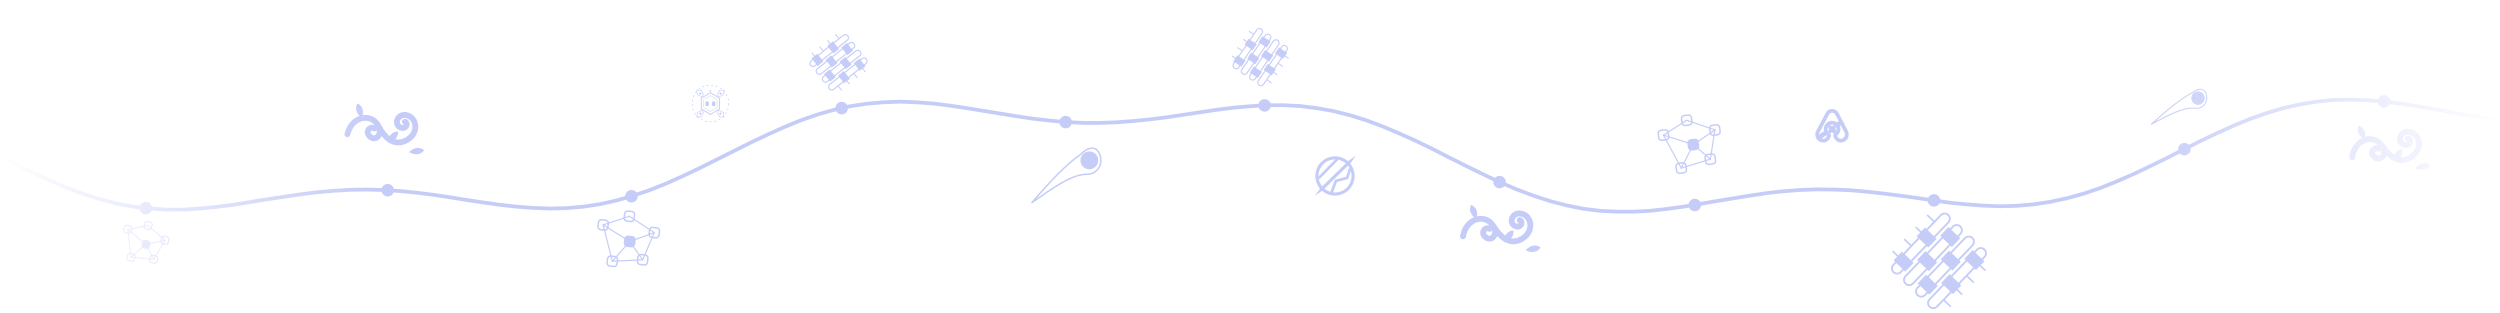
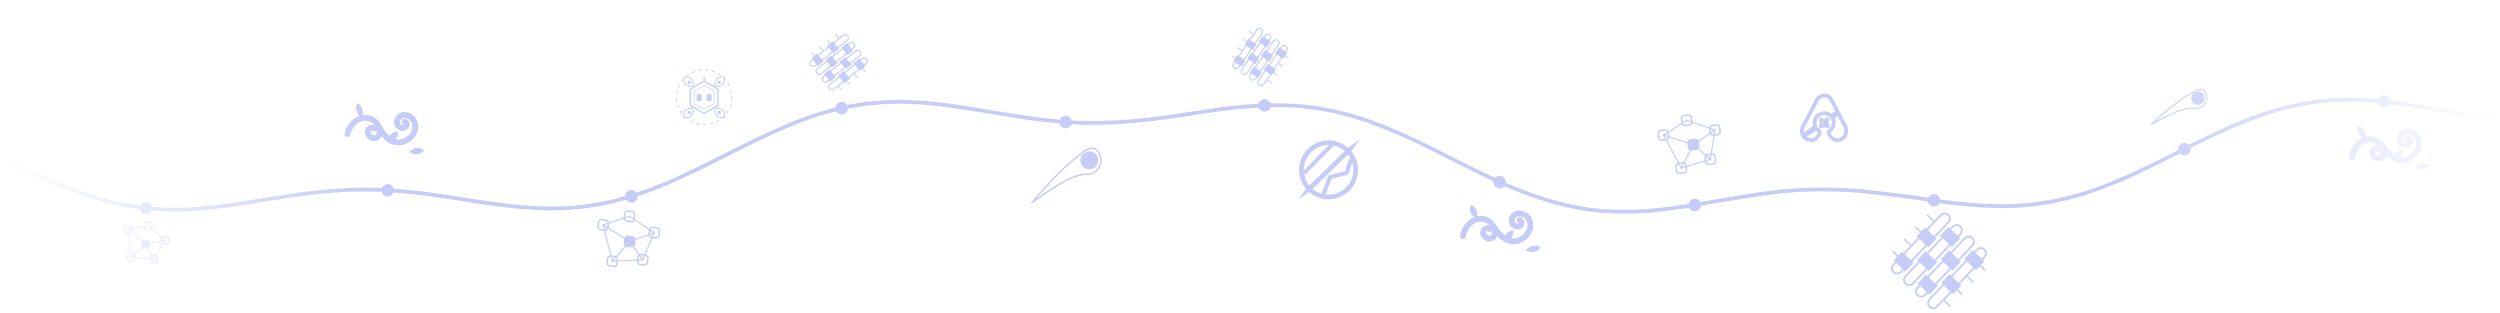
<svg xmlns="http://www.w3.org/2000/svg" viewBox="0 0 1200 150" aria-hidden="true">
  <defs>
    <linearGradient id="ltg" gradientUnits="userSpaceOnUse" x1="0" y1="0" x2="1200" y2="0">
      <stop offset="0" stop-color="#fff" stop-opacity="0" />
      <stop offset="0.15" stop-color="#fff" stop-opacity="1" />
      <stop offset="0.85" stop-color="#fff" stop-opacity="1" />
      <stop offset="1" stop-color="#fff" stop-opacity="0" />
    </linearGradient>
    <mask id="lt" maskUnits="userSpaceOnUse" x="0" y="0" width="1200" height="150">
      <rect width="1200" height="150" fill="url(#ltg)" />
    </mask>
  </defs>
  <g mask="url(#lt)">
    <path d="M0,75 L8,79 L16,83 L24,86.7 L32,90.1 L40,93.1 L48,95.6 L56,97.7 L64,99.2 L72,100.1 L80,100.6 L88,100.6 L96,100.1 L104,99.3 L112,98.3 L120,97 L128,95.7 L136,94.5 L144,93.3 L152,92.3 L160,91.6 L168,91.1 L176,91 L184,91.2 L192,91.7 L200,92.5 L208,93.5 L216,94.7 L224,96 L232,97.2 L240,98.3 L248,99.2 L256,99.8 L264,100.1 L272,99.9 L280,99.2 L288,98 L296,96.2 L304,93.9 L312,91.2 L320,88 L328,84.4 L336,80.6 L344,76.6 L352,72.6 L360,68.6 L368,64.8 L376,61.2 L384,57.9 L392,55.1 L400,52.8 L408,51 L416,49.8 L424,49.1 L432,48.8 L440,49.1 L448,49.7 L456,50.7 L464,51.9 L472,53.2 L480,54.5 L488,55.8 L496,57 L504,57.9 L512,58.6 L520,59 L528,59 L536,58.7 L544,58.1 L552,57.3 L560,56.3 L568,55.1 L576,53.9 L584,52.7 L592,51.7 L600,51 L608,50.5 L616,50.5 L624,50.9 L632,51.9 L640,53.3 L648,55.3 L656,57.8 L664,60.8 L672,64.2 L680,67.8 L688,71.7 L696,75.8 L704,79.8 L712,83.7 L720,87.5 L728,90.9 L736,93.9 L744,96.5 L752,98.6 L760,100.2 L768,101.2 L776,101.6 L784,101.6 L792,101.2 L800,100.3 L808,99.2 L816,97.9 L824,96.5 L832,95.2 L840,93.9 L848,92.7 L856,91.8 L864,91.2 L872,90.9 L880,91 L888,91.3 L896,92 L904,92.9 L912,93.9 L920,95 L928,96.2 L936,97.3 L944,98.1 L952,98.7 L960,99 L968,98.8 L976,98.1 L984,96.9 L992,95.2 L1000,93 L1008,90.3 L1016,87.1 L1024,83.6 L1032,79.8 L1040,75.9 L1048,71.8 L1056,67.8 L1064,64 L1072,60.4 L1080,57.1 L1088,54.3 L1096,51.9 L1104,50.1 L1112,48.8 L1120,48 L1128,47.8 L1136,48.1 L1144,48.7 L1152,49.7 L1160,50.9 L1168,52.3 L1176,53.8 L1184,55.2 L1192,56.5 L1200,57.6" fill="none" stroke="#C5CCF7" stroke-width="1.8" stroke-linecap="round" stroke-linejoin="round" />
    <circle cx="70" cy="99.9" r="3" fill="#C5CCF7" />
    <g transform="translate(54 103.9) scale(0.3) rotate(14.4 50 50)">
      <path d="M18,28 L48,14" fill="none" stroke="#C5CCF7" stroke-width="1.4" stroke-linecap="round" stroke-linejoin="round" />
      <path d="M48,14 L80,30" fill="none" stroke="#C5CCF7" stroke-width="1.4" stroke-linecap="round" stroke-linejoin="round" />
      <path d="M80,30 L70,64" fill="none" stroke="#C5CCF7" stroke-width="1.4" stroke-linecap="round" stroke-linejoin="round" />
      <path d="M70,64 L34,70" fill="none" stroke="#C5CCF7" stroke-width="1.4" stroke-linecap="round" stroke-linejoin="round" />
      <path d="M34,70 L18,28" fill="none" stroke="#C5CCF7" stroke-width="1.4" stroke-linecap="round" stroke-linejoin="round" />
      <path d="M52,44 L18,28" fill="none" stroke="#C5CCF7" stroke-width="1.4" stroke-linecap="round" stroke-linejoin="round" />
      <path d="M52,44 L80,30" fill="none" stroke="#C5CCF7" stroke-width="1.4" stroke-linecap="round" stroke-linejoin="round" />
      <path d="M52,44 L70,64" fill="none" stroke="#C5CCF7" stroke-width="1.4" stroke-linecap="round" stroke-linejoin="round" />
      <path d="M52,44 L34,70" fill="none" stroke="#C5CCF7" stroke-width="1.4" stroke-linecap="round" stroke-linejoin="round" />
      <rect x="12" y="22" width="12" height="12" rx="3.5" fill="none" stroke="#C5CCF7" stroke-width="1.8" />
      <rect x="42" y="8" width="12" height="12" rx="3.5" fill="none" stroke="#C5CCF7" stroke-width="1.8" />
      <rect x="74" y="24" width="12" height="12" rx="3.5" fill="none" stroke="#C5CCF7" stroke-width="1.8" />
      <rect x="64" y="58" width="12" height="12" rx="3.5" fill="none" stroke="#C5CCF7" stroke-width="1.8" />
      <rect x="28" y="64" width="12" height="12" rx="3.5" fill="none" stroke="#C5CCF7" stroke-width="1.8" />
      <rect x="46" y="38" width="12" height="12" rx="3.5" fill="#C5CCF7" stroke="#C5CCF7" stroke-width="1.8" />
    </g>
    <circle cx="186.1" cy="91.3" r="3" fill="#C5CCF7" />
    <g transform="translate(164.2 43.5) scale(0.4) rotate(12.9 50 50)">
      <path d="M8,62 C8,40 30,30 42,44 C50,54 42,64 34,58 C28,54 32,46 38,48 M42,44 C54,58 68,64 80,52 C92,40 84,22 70,24 C60,26 60,40 70,40 C76,40 76,32 72,32" fill="none" stroke="#C5CCF7" stroke-width="7" stroke-linecap="round" stroke-linejoin="round" />
      <path d="M8,62 C8,40 30,30 42,44 C50,54 42,64 34,58 C28,54 32,46 38,48 M42,44 C54,58 68,64 80,52 C92,40 84,22 70,24 C60,26 60,40 70,40 C76,40 76,32 72,32" fill="none" stroke="none" stroke-width="3.6" stroke-linecap="round" stroke-linejoin="round" />
      <g transform="rotate(-30 20 38)">
        <path d="M20,38 c-4,-6 -4,-12 0,-16 c4,4 4,10 0,16 z" fill="#C5CCF7" stroke="#C5CCF7" stroke-width="1.5" stroke-linejoin="round" />
      </g>
      <g transform="rotate(30 58 60)">
        <path d="M58,60 c-4,-6 -4,-12 0,-16 c4,4 4,10 0,16 z" fill="#C5CCF7" stroke="#C5CCF7" stroke-width="1.5" stroke-linejoin="round" />
      </g>
      <g transform="rotate(70 86 66)">
        <path d="M86,66 c-4,-6 -4,-12 0,-16 c4,4 4,10 0,16 z" fill="#C5CCF7" stroke="#C5CCF7" stroke-width="1.5" stroke-linejoin="round" />
      </g>
      <circle cx="38" cy="48" r="2.4" fill="none" stroke="#C5CCF7" stroke-width="1.3" />
      <circle cx="72" cy="32" r="2.4" fill="none" stroke="#C5CCF7" stroke-width="1.3" />
    </g>
    <circle cx="303.1" cy="94.2" r="3" fill="#C5CCF7" />
    <g transform="translate(281.2 98.2) scale(0.4) rotate(6.7 50 50)">
      <path d="M18,28 L48,14" fill="none" stroke="#C5CCF7" stroke-width="1.4" stroke-linecap="round" stroke-linejoin="round" />
      <path d="M48,14 L80,30" fill="none" stroke="#C5CCF7" stroke-width="1.4" stroke-linecap="round" stroke-linejoin="round" />
      <path d="M80,30 L70,64" fill="none" stroke="#C5CCF7" stroke-width="1.4" stroke-linecap="round" stroke-linejoin="round" />
      <path d="M70,64 L34,70" fill="none" stroke="#C5CCF7" stroke-width="1.4" stroke-linecap="round" stroke-linejoin="round" />
      <path d="M34,70 L18,28" fill="none" stroke="#C5CCF7" stroke-width="1.4" stroke-linecap="round" stroke-linejoin="round" />
      <path d="M52,44 L18,28" fill="none" stroke="#C5CCF7" stroke-width="1.4" stroke-linecap="round" stroke-linejoin="round" />
      <path d="M52,44 L80,30" fill="none" stroke="#C5CCF7" stroke-width="1.4" stroke-linecap="round" stroke-linejoin="round" />
      <path d="M52,44 L70,64" fill="none" stroke="#C5CCF7" stroke-width="1.4" stroke-linecap="round" stroke-linejoin="round" />
      <path d="M52,44 L34,70" fill="none" stroke="#C5CCF7" stroke-width="1.4" stroke-linecap="round" stroke-linejoin="round" />
      <rect x="12" y="22" width="12" height="12" rx="3.5" fill="none" stroke="#C5CCF7" stroke-width="1.8" />
      <rect x="42" y="8" width="12" height="12" rx="3.5" fill="none" stroke="#C5CCF7" stroke-width="1.8" />
      <rect x="74" y="24" width="12" height="12" rx="3.5" fill="none" stroke="#C5CCF7" stroke-width="1.8" />
      <rect x="64" y="58" width="12" height="12" rx="3.5" fill="none" stroke="#C5CCF7" stroke-width="1.8" />
      <rect x="28" y="64" width="12" height="12" rx="3.5" fill="none" stroke="#C5CCF7" stroke-width="1.8" />
      <rect x="46" y="38" width="12" height="12" rx="3.5" fill="#C5CCF7" stroke="#C5CCF7" stroke-width="1.8" />
    </g>
    <circle cx="404" cy="51.9" r="3" fill="#C5CCF7" />
    <g transform="translate(387.5 14.9) scale(0.3) rotate(6.5 50 50)">
      <g transform="rotate(45 50 50)">
        <rect x="21" y="12" width="10" height="76" rx="5" fill="none" stroke="#C5CCF7" stroke-width="1.8" />
        <rect x="37" y="12" width="10" height="76" rx="5" fill="none" stroke="#C5CCF7" stroke-width="1.8" />
        <rect x="53" y="12" width="10" height="76" rx="5" fill="none" stroke="#C5CCF7" stroke-width="1.8" />
        <rect x="69" y="12" width="10" height="76" rx="5" fill="none" stroke="#C5CCF7" stroke-width="1.8" />
        <rect x="35" y="21" width="14" height="10" fill="#C5CCF7" stroke="#C5CCF7" stroke-width="1.6" />
        <rect x="67" y="21" width="14" height="10" fill="#C5CCF7" stroke="#C5CCF7" stroke-width="1.6" />
        <path d="M12,26 H20 M80,26 H88" fill="none" stroke="#C5CCF7" stroke-width="1.6" stroke-linecap="round" stroke-linejoin="round" />
        <rect x="19" y="37" width="14" height="10" fill="#C5CCF7" stroke="#C5CCF7" stroke-width="1.6" />
        <rect x="51" y="37" width="14" height="10" fill="#C5CCF7" stroke="#C5CCF7" stroke-width="1.6" />
        <path d="M12,42 H20 M80,42 H88" fill="none" stroke="#C5CCF7" stroke-width="1.6" stroke-linecap="round" stroke-linejoin="round" />
        <rect x="35" y="53" width="14" height="10" fill="#C5CCF7" stroke="#C5CCF7" stroke-width="1.6" />
        <rect x="67" y="53" width="14" height="10" fill="#C5CCF7" stroke="#C5CCF7" stroke-width="1.6" />
        <path d="M12,58 H20 M80,58 H88" fill="none" stroke="#C5CCF7" stroke-width="1.6" stroke-linecap="round" stroke-linejoin="round" />
        <rect x="19" y="69" width="14" height="10" fill="#C5CCF7" stroke="#C5CCF7" stroke-width="1.6" />
        <rect x="51" y="69" width="14" height="10" fill="#C5CCF7" stroke="#C5CCF7" stroke-width="1.6" />
        <path d="M12,74 H20 M80,74 H88" fill="none" stroke="#C5CCF7" stroke-width="1.6" stroke-linecap="round" stroke-linejoin="round" />
      </g>
    </g>
    <circle cx="511.5" cy="58.6" r="3" fill="#C5CCF7" />
    <g transform="translate(493.3 62.6) scale(0.4) rotate(7.2 50 50)">
      <path d="M80,20 C91,31 86,48 71,50 C53,52 31,73 10,92 C27,66 46,40 61,27 C66,20 74,15 80,20 Z" fill="none" stroke="#C5CCF7" stroke-width="1.8" stroke-linejoin="round" />
      <path d="M58,42 C46,54 34,66 22,78 M66,46 C56,56 48,62 40,70" fill="none" stroke="none" stroke-width="1.4" stroke-linecap="round" stroke-linejoin="round" />
      <circle cx="72" cy="33" r="10" fill="#C5CCF7" stroke="#C5CCF7" stroke-width="1.4" />
      <circle cx="72" cy="33" r="3.4" fill="#C5CCF7" stroke="#C5CCF7" stroke-width="1.4" />
    </g>
    <circle cx="607" cy="50.6" r="3" fill="#C5CCF7" />
    <g transform="translate(589.9 12.4) scale(0.3) rotate(-10.6 50 50)">
      <g transform="rotate(45 50 50)">
        <rect x="21" y="12" width="10" height="76" rx="5" fill="none" stroke="#C5CCF7" stroke-width="1.8" />
        <rect x="37" y="12" width="10" height="76" rx="5" fill="none" stroke="#C5CCF7" stroke-width="1.8" />
        <rect x="53" y="12" width="10" height="76" rx="5" fill="none" stroke="#C5CCF7" stroke-width="1.8" />
        <rect x="69" y="12" width="10" height="76" rx="5" fill="none" stroke="#C5CCF7" stroke-width="1.8" />
        <rect x="35" y="21" width="14" height="10" fill="#C5CCF7" stroke="#C5CCF7" stroke-width="1.6" />
        <rect x="67" y="21" width="14" height="10" fill="#C5CCF7" stroke="#C5CCF7" stroke-width="1.6" />
        <path d="M12,26 H20 M80,26 H88" fill="none" stroke="#C5CCF7" stroke-width="1.6" stroke-linecap="round" stroke-linejoin="round" />
        <rect x="19" y="37" width="14" height="10" fill="#C5CCF7" stroke="#C5CCF7" stroke-width="1.6" />
        <rect x="51" y="37" width="14" height="10" fill="#C5CCF7" stroke="#C5CCF7" stroke-width="1.6" />
        <path d="M12,42 H20 M80,42 H88" fill="none" stroke="#C5CCF7" stroke-width="1.6" stroke-linecap="round" stroke-linejoin="round" />
        <rect x="35" y="53" width="14" height="10" fill="#C5CCF7" stroke="#C5CCF7" stroke-width="1.6" />
        <rect x="67" y="53" width="14" height="10" fill="#C5CCF7" stroke="#C5CCF7" stroke-width="1.6" />
        <path d="M12,58 H20 M80,58 H88" fill="none" stroke="#C5CCF7" stroke-width="1.6" stroke-linecap="round" stroke-linejoin="round" />
        <rect x="19" y="69" width="14" height="10" fill="#C5CCF7" stroke="#C5CCF7" stroke-width="1.6" />
        <rect x="51" y="69" width="14" height="10" fill="#C5CCF7" stroke="#C5CCF7" stroke-width="1.6" />
        <path d="M12,74 H20 M80,74 H88" fill="none" stroke="#C5CCF7" stroke-width="1.6" stroke-linecap="round" stroke-linejoin="round" />
      </g>
    </g>
    <circle cx="719.8" cy="87.4" r="3" fill="#C5CCF7" />
    <g transform="translate(699.6 91.4) scale(0.4) rotate(9.3 50 50)">
      <path d="M8,62 C8,40 30,30 42,44 C50,54 42,64 34,58 C28,54 32,46 38,48 M42,44 C54,58 68,64 80,52 C92,40 84,22 70,24 C60,26 60,40 70,40 C76,40 76,32 72,32" fill="none" stroke="#C5CCF7" stroke-width="7" stroke-linecap="round" stroke-linejoin="round" />
      <path d="M8,62 C8,40 30,30 42,44 C50,54 42,64 34,58 C28,54 32,46 38,48 M42,44 C54,58 68,64 80,52 C92,40 84,22 70,24 C60,26 60,40 70,40 C76,40 76,32 72,32" fill="none" stroke="none" stroke-width="3.6" stroke-linecap="round" stroke-linejoin="round" />
      <g transform="rotate(-30 20 38)">
        <path d="M20,38 c-4,-6 -4,-12 0,-16 c4,4 4,10 0,16 z" fill="#C5CCF7" stroke="#C5CCF7" stroke-width="1.5" stroke-linejoin="round" />
      </g>
      <g transform="rotate(30 58 60)">
        <path d="M58,60 c-4,-6 -4,-12 0,-16 c4,4 4,10 0,16 z" fill="#C5CCF7" stroke="#C5CCF7" stroke-width="1.5" stroke-linejoin="round" />
      </g>
      <g transform="rotate(70 86 66)">
        <path d="M86,66 c-4,-6 -4,-12 0,-16 c4,4 4,10 0,16 z" fill="#C5CCF7" stroke="#C5CCF7" stroke-width="1.5" stroke-linejoin="round" />
      </g>
      <circle cx="38" cy="48" r="2.4" fill="none" stroke="#C5CCF7" stroke-width="1.3" />
      <circle cx="72" cy="32" r="2.4" fill="none" stroke="#C5CCF7" stroke-width="1.3" />
    </g>
    <circle cx="813.5" cy="98.4" r="3" fill="#C5CCF7" />
    <g transform="translate(792.3 51.9) scale(0.4) rotate(-7.5 50 50)">
      <path d="M18,28 L48,14" fill="none" stroke="#C5CCF7" stroke-width="1.4" stroke-linecap="round" stroke-linejoin="round" />
      <path d="M48,14 L80,30" fill="none" stroke="#C5CCF7" stroke-width="1.4" stroke-linecap="round" stroke-linejoin="round" />
      <path d="M80,30 L70,64" fill="none" stroke="#C5CCF7" stroke-width="1.4" stroke-linecap="round" stroke-linejoin="round" />
      <path d="M70,64 L34,70" fill="none" stroke="#C5CCF7" stroke-width="1.4" stroke-linecap="round" stroke-linejoin="round" />
      <path d="M34,70 L18,28" fill="none" stroke="#C5CCF7" stroke-width="1.4" stroke-linecap="round" stroke-linejoin="round" />
      <path d="M52,44 L18,28" fill="none" stroke="#C5CCF7" stroke-width="1.4" stroke-linecap="round" stroke-linejoin="round" />
      <path d="M52,44 L80,30" fill="none" stroke="#C5CCF7" stroke-width="1.4" stroke-linecap="round" stroke-linejoin="round" />
      <path d="M52,44 L70,64" fill="none" stroke="#C5CCF7" stroke-width="1.4" stroke-linecap="round" stroke-linejoin="round" />
      <path d="M52,44 L34,70" fill="none" stroke="#C5CCF7" stroke-width="1.4" stroke-linecap="round" stroke-linejoin="round" />
      <rect x="12" y="22" width="12" height="12" rx="3.5" fill="none" stroke="#C5CCF7" stroke-width="1.8" />
      <rect x="42" y="8" width="12" height="12" rx="3.5" fill="none" stroke="#C5CCF7" stroke-width="1.8" />
      <rect x="74" y="24" width="12" height="12" rx="3.5" fill="none" stroke="#C5CCF7" stroke-width="1.8" />
      <rect x="64" y="58" width="12" height="12" rx="3.5" fill="none" stroke="#C5CCF7" stroke-width="1.8" />
      <rect x="28" y="64" width="12" height="12" rx="3.5" fill="none" stroke="#C5CCF7" stroke-width="1.8" />
      <rect x="46" y="38" width="12" height="12" rx="3.5" fill="#C5CCF7" stroke="#C5CCF7" stroke-width="1.8" />
    </g>
    <circle cx="928.3" cy="96.2" r="3" fill="#C5CCF7" />
    <g transform="translate(905.7 100.2) scale(0.5) rotate(-1.3 50 50)">
      <g transform="rotate(45 50 50)">
        <rect x="21" y="12" width="10" height="76" rx="5" fill="none" stroke="#C5CCF7" stroke-width="1.8" />
        <rect x="37" y="12" width="10" height="76" rx="5" fill="none" stroke="#C5CCF7" stroke-width="1.8" />
        <rect x="53" y="12" width="10" height="76" rx="5" fill="none" stroke="#C5CCF7" stroke-width="1.8" />
        <rect x="69" y="12" width="10" height="76" rx="5" fill="none" stroke="#C5CCF7" stroke-width="1.8" />
        <rect x="35" y="21" width="14" height="10" fill="#C5CCF7" stroke="#C5CCF7" stroke-width="1.6" />
        <rect x="67" y="21" width="14" height="10" fill="#C5CCF7" stroke="#C5CCF7" stroke-width="1.6" />
        <path d="M12,26 H20 M80,26 H88" fill="none" stroke="#C5CCF7" stroke-width="1.6" stroke-linecap="round" stroke-linejoin="round" />
        <rect x="19" y="37" width="14" height="10" fill="#C5CCF7" stroke="#C5CCF7" stroke-width="1.6" />
        <rect x="51" y="37" width="14" height="10" fill="#C5CCF7" stroke="#C5CCF7" stroke-width="1.6" />
        <path d="M12,42 H20 M80,42 H88" fill="none" stroke="#C5CCF7" stroke-width="1.6" stroke-linecap="round" stroke-linejoin="round" />
        <rect x="35" y="53" width="14" height="10" fill="#C5CCF7" stroke="#C5CCF7" stroke-width="1.6" />
        <rect x="67" y="53" width="14" height="10" fill="#C5CCF7" stroke="#C5CCF7" stroke-width="1.6" />
        <path d="M12,58 H20 M80,58 H88" fill="none" stroke="#C5CCF7" stroke-width="1.6" stroke-linecap="round" stroke-linejoin="round" />
        <rect x="19" y="69" width="14" height="10" fill="#C5CCF7" stroke="#C5CCF7" stroke-width="1.6" />
        <rect x="51" y="69" width="14" height="10" fill="#C5CCF7" stroke="#C5CCF7" stroke-width="1.6" />
        <path d="M12,74 H20 M80,74 H88" fill="none" stroke="#C5CCF7" stroke-width="1.6" stroke-linecap="round" stroke-linejoin="round" />
      </g>
    </g>
    <circle cx="1048.5" cy="71.6" r="3" fill="#C5CCF7" />
    <g transform="translate(1032.4 35.4) scale(0.3) rotate(14.4 50 50)">
      <path d="M80,20 C91,31 86,48 71,50 C53,52 31,73 10,92 C27,66 46,40 61,27 C66,20 74,15 80,20 Z" fill="none" stroke="#C5CCF7" stroke-width="1.8" stroke-linejoin="round" />
      <path d="M58,42 C46,54 34,66 22,78 M66,46 C56,56 48,62 40,70" fill="none" stroke="none" stroke-width="1.4" stroke-linecap="round" stroke-linejoin="round" />
      <circle cx="72" cy="33" r="10" fill="#C5CCF7" stroke="#C5CCF7" stroke-width="1.4" />
      <circle cx="72" cy="33" r="3.4" fill="#C5CCF7" stroke="#C5CCF7" stroke-width="1.4" />
    </g>
    <circle cx="1144.3" cy="48.7" r="3" fill="#C5CCF7" />
    <g transform="translate(1126.3 52.7) scale(0.4) rotate(6.4 50 50)">
      <path d="M8,62 C8,40 30,30 42,44 C50,54 42,64 34,58 C28,54 32,46 38,48 M42,44 C54,58 68,64 80,52 C92,40 84,22 70,24 C60,26 60,40 70,40 C76,40 76,32 72,32" fill="none" stroke="#C5CCF7" stroke-width="7" stroke-linecap="round" stroke-linejoin="round" />
      <path d="M8,62 C8,40 30,30 42,44 C50,54 42,64 34,58 C28,54 32,46 38,48 M42,44 C54,58 68,64 80,52 C92,40 84,22 70,24 C60,26 60,40 70,40 C76,40 76,32 72,32" fill="none" stroke="none" stroke-width="3.6" stroke-linecap="round" stroke-linejoin="round" />
      <g transform="rotate(-30 20 38)">
        <path d="M20,38 c-4,-6 -4,-12 0,-16 c4,4 4,10 0,16 z" fill="#C5CCF7" stroke="#C5CCF7" stroke-width="1.5" stroke-linejoin="round" />
      </g>
      <g transform="rotate(30 58 60)">
        <path d="M58,60 c-4,-6 -4,-12 0,-16 c4,4 4,10 0,16 z" fill="#C5CCF7" stroke="#C5CCF7" stroke-width="1.5" stroke-linejoin="round" />
      </g>
      <g transform="rotate(70 86 66)">
        <path d="M86,66 c-4,-6 -4,-12 0,-16 c4,4 4,10 0,16 z" fill="#C5CCF7" stroke="#C5CCF7" stroke-width="1.5" stroke-linejoin="round" />
      </g>
      <circle cx="38" cy="48" r="2.4" fill="none" stroke="#C5CCF7" stroke-width="1.3" />
      <circle cx="72" cy="32" r="2.4" fill="none" stroke="#C5CCF7" stroke-width="1.3" />
    </g>
-     <g transform="translate(331 39.7) scale(0.2) rotate(0 50 50)">
+     <g transform="translate(323 31.7) scale(0.3) rotate(0 50 50)">
      <circle cx="50" cy="50" r="44" fill="none" stroke="#C5CCF7" stroke-width="1.5" stroke-dasharray="5 6" />
      <g transform="rotate(45 50 50)">
        <path d="M50,4 L57,12 L54,22 L50,24 L46,22 L43,12 Z" fill="none" stroke="#C5CCF7" stroke-width="1.5" />
        <circle cx="50" cy="16" r="2.6" fill="#C5CCF7" />
      </g>
      <g transform="rotate(135 50 50)">
        <path d="M50,4 L57,12 L54,22 L50,24 L46,22 L43,12 Z" fill="none" stroke="#C5CCF7" stroke-width="1.5" />
        <circle cx="50" cy="16" r="2.6" fill="#C5CCF7" />
      </g>
      <g transform="rotate(225 50 50)">
        <path d="M50,4 L57,12 L54,22 L50,24 L46,22 L43,12 Z" fill="none" stroke="#C5CCF7" stroke-width="1.5" />
        <circle cx="50" cy="16" r="2.6" fill="#C5CCF7" />
      </g>
      <g transform="rotate(315 50 50)">
        <path d="M50,4 L57,12 L54,22 L50,24 L46,22 L43,12 Z" fill="none" stroke="#C5CCF7" stroke-width="1.5" />
        <circle cx="50" cy="16" r="2.6" fill="#C5CCF7" />
      </g>
      <polygon points="50,24 72,37 72,63 50,76 28,63 28,37" fill="none" stroke="#C5CCF7" stroke-width="2.2" stroke-linejoin="round" />
      <polygon points="50,31 66,40 66,60 50,69 34,60 34,40" fill="none" stroke="#C5CCF7" stroke-width="1" />
      <rect x="38" y="45" width="8" height="11" rx="2.4" fill="#C5CCF7" />
      <rect x="54" y="45" width="8" height="11" rx="2.4" fill="#C5CCF7" />
      <circle cx="50" cy="20" r="2" fill="#C5CCF7" />
    </g>
-     <g transform="translate(631 74.3) scale(0.2) rotate(0 50 50)">
+     <g transform="translate(623 66.3) scale(0.3) rotate(0 50 50)">
      <circle cx="49" cy="50.8" r="43.4" fill="none" stroke="#C5CCF7" stroke-width="7.5" />
      <path d="M1,98 L19.4,85.4 L85.9,20.5 L99,2.4 L80.6,15 L14.1,79.9 Z" fill="#C5CCF7" />
      <path d="M9.6,56.3 L54.7,10.2" stroke="#C5CCF7" stroke-width="6.6" />
      <path d="M40.4,91.2 L51.3,62.5 L78,55.6 L85.5,33" fill="none" stroke="#C5CCF7" stroke-width="6.6" stroke-linejoin="miter" />
    </g>
-     <g transform="translate(871 52) scale(0.2) rotate(0 50 50)">
+     <g transform="translate(863 44) scale(0.3) rotate(0 50 50)">
      <g transform="translate(6.1 5.8) scale(0.1)">
        <path d="M358.5,2.141C359.936,2.174 437.254,-3.156 477.137,76.686C509.428,141.329 574.707,261.686 575.624,265.474C576.014,267.082 575.932,267.834 559.247,278.103C552.424,282.302 513.444,306.291 474.816,331.965C470.303,334.965 469.964,332.657 463.912,327.062C378.243,247.856 249.757,291.305 215.863,382.635C189.351,454.074 218.81,493.94 217.198,499.402C216.36,502.24 158.586,542.715 153.396,546.351C128.168,564.025 21.899,641.538 21.507,641.571C19.421,641.746 -12.816,582.844 10.721,518.585C17.01,501.415 18.108,501.939 117.035,316.246C208.447,144.657 206.46,143.783 215.33,129.41C242.546,85.308 256.42,5.579 358.5,2.141Z" fill="none" stroke="#C5CCF7" stroke-width="1.8" vector-effect="non-scaling-stroke" stroke-linejoin="round" />
        <path d="M712.86,569.5C707.684,722.194 528.709,765.521 460.343,658.586C459.105,656.65 433.325,611.191 432.989,610.27C420.331,575.581 451.294,563.602 457.519,557.52C463.894,551.291 527.04,502.845 510.067,408.603C505.629,383.961 489.392,360.548 491.623,358.65C514.084,339.539 576.187,291.421 583.613,285.668C587.225,282.869 587.367,286.648 611.755,335.375C698.625,508.943 711.316,511.477 712.86,569.5Z" fill="none" stroke="#C5CCF7" stroke-width="1.8" vector-effect="non-scaling-stroke" stroke-linejoin="round" />
        <path d="M287.887,591.471C288.818,596.895 290.465,606.499 260.913,654.752C227.271,709.681 186.389,713.484 160.44,717.229C125.147,722.323 65.998,701.276 43.274,672.672C36.725,664.429 28.404,660.902 35.892,655.991C45.966,649.386 147.902,582.543 162.336,574.231C168.802,570.508 232.697,527.224 234.127,528.97C252.829,551.803 253.003,551.581 276.439,569.592C286.859,577.601 287.275,586.403 287.887,591.471Z" fill="none" stroke="#C5CCF7" stroke-width="1.8" vector-effect="non-scaling-stroke" stroke-linejoin="round" />
        <path d="M341.497,393.504C343.205,394.409 342.985,394.412 344.615,395.268C350.479,397.415 350.435,397.162 356.51,398.18L360.467,398.127C361.25,398.585 362.033,399.042 362.815,399.5C364.128,406.614 365.84,405.401 365.9,405.433C367.576,419.076 367.193,440.292 367.053,441.739L368.931,442.5L369.297,443.5C372.461,449.655 374.616,447.753 378.657,453.257C379.631,454.583 382.355,454.238 382.683,454.196C386.23,453.746 386.08,454.562 389.712,455.03C395.407,455.763 390.801,457.868 390.653,458.019C395.615,458.569 396.003,457.803 399.49,461.533C400.028,462.109 400.462,462.573 408.889,464.5L409.749,463.385C412.513,469.838 412.599,469.778 412.829,470.341C401.216,469.087 377.567,471.264 374.513,471.546C370.237,471.939 367.05,467.863 364.725,473.925C370.982,475.015 407.828,474.747 412.805,473.5L413.815,472.356C413.939,472.613 414.778,474.362 415.432,475.533C405.199,481.117 392.758,475.467 379.5,480.051L378.5,480.213L377.5,480.621L376.5,480.882L375.5,481.29L374.483,482.445C367.332,481.659 367.285,482.441 363.483,485.683C360.826,485.681 358.168,485.679 355.511,485.677C343.608,488.234 344.125,489.324 333.283,495.085C310.988,506.929 310.732,510.714 300.716,507.06C297.414,505.855 292.994,498.541 294.688,493.563C304.937,463.441 325.288,450.756 308.963,419.246C303.645,408.98 297.618,396.417 296.66,394.418C289.196,378.859 303.353,371.486 313.38,376.738C315.7,377.954 329.433,385.148 341.497,393.504Z" fill="none" stroke="#C5CCF7" stroke-width="1.2" vector-effect="non-scaling-stroke" />
        <path d="M360.467,398.127C363.943,397.528 375.865,395.472 400.21,379.044C412.799,370.55 427.97,374.504 420.962,393.739C410.411,422.696 392.144,427.406 409.749,463.385L408.889,464.5C400.462,462.573 400.028,462.109 399.49,461.533C396.003,457.803 395.615,458.569 390.653,458.019C390.801,457.868 395.407,455.763 389.712,455.03C386.08,454.562 386.23,453.746 382.683,454.196C382.355,454.238 379.631,454.583 378.657,453.257C374.616,447.753 372.461,449.655 369.297,443.5L368.931,442.5L367.053,441.739C367.193,440.292 367.576,419.076 365.9,405.433C365.84,405.401 364.128,406.614 362.815,399.5C362.033,399.042 361.25,398.585 360.467,398.127Z" fill="none" stroke="#C5CCF7" stroke-width="1.2" vector-effect="non-scaling-stroke" />
        <path d="M415.432,475.533C425.766,493.946 423.068,499.419 422.125,501.331C414.038,517.734 396.404,500.888 373.346,488.794C382.29,484.599 382.471,485.369 392.5,485.855L393.5,485.864L394.5,485.855L395.5,485.85C401.698,487.829 401.895,485.895 404.827,482.5L404.5,481.182L403.5,481.14L402.5,481.08L401.5,481.068L400.5,481.022L399.5,481.022L398.5,481.072L397.5,480.976L396.5,481.021L395.5,480.935L394.5,480.935L393.5,481.052L392.5,481.045C386.199,481.123 385.384,482.62 374.483,482.445L375.5,481.29L376.5,480.882L377.5,480.621L378.5,480.213L379.5,480.051C392.758,475.467 405.199,481.117 415.432,475.533Z" fill="none" stroke="#C5CCF7" stroke-width="1.2" vector-effect="non-scaling-stroke" />
        <path d="M374.483,482.445C385.384,482.62 386.199,481.123 392.5,481.045L393.5,481.052L394.5,480.935L395.5,480.935L396.5,481.021L397.5,480.976L398.5,481.072L399.5,481.022L400.5,481.022L401.5,481.068L402.5,481.08L403.5,481.14L404.5,481.182L404.827,482.5C401.895,485.895 401.698,487.829 395.5,485.85L394.5,485.855L393.5,485.864L392.5,485.855C382.471,485.369 382.29,484.599 373.346,488.794C368.666,486.432 368.598,486.96 363.483,485.683C367.285,482.441 367.332,481.659 374.483,482.445Z" fill="none" stroke="#C5CCF7" stroke-width="1.2" vector-effect="non-scaling-stroke" />
        <path d="M412.829,470.341C413.158,471.013 413.487,471.684 413.815,472.356L412.805,473.5C407.828,474.747 370.982,475.015 364.725,473.925C367.05,467.863 370.237,471.939 374.513,471.546C377.567,471.264 401.216,469.087 412.829,470.341Z" fill="none" stroke="#C5CCF7" stroke-width="1.2" vector-effect="non-scaling-stroke" />
      </g>
    </g>
  </g>
</svg>
